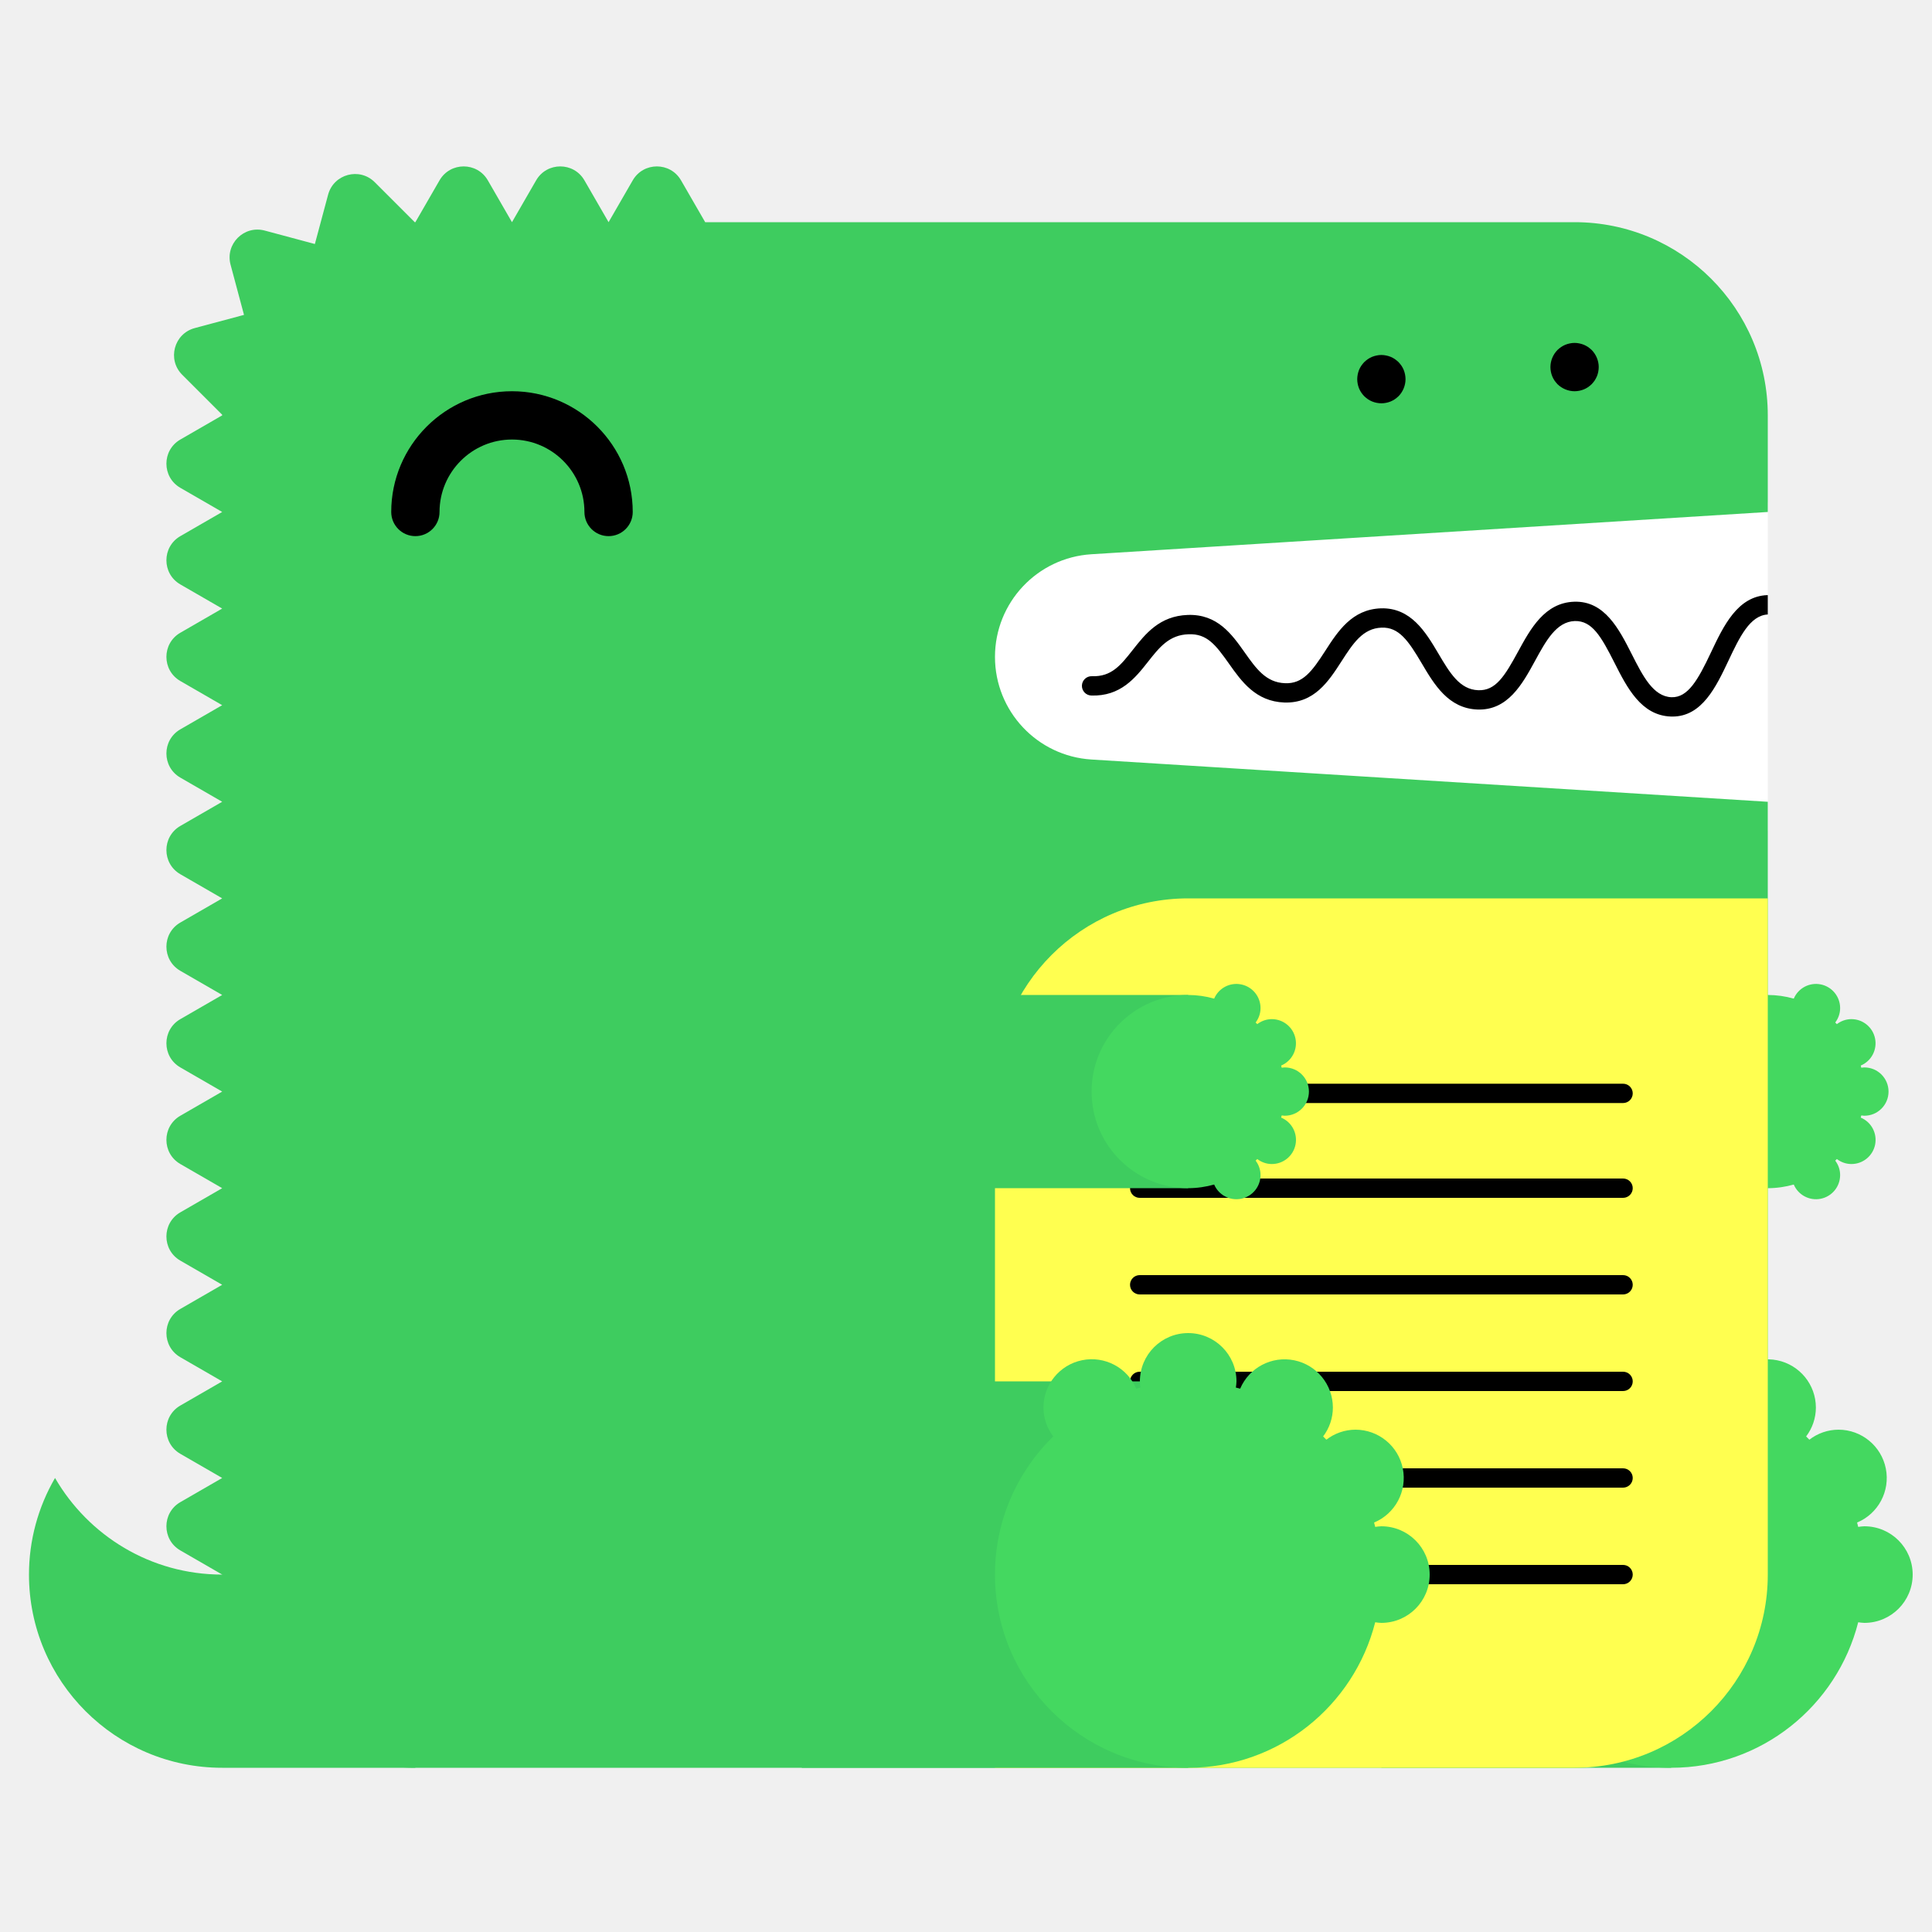
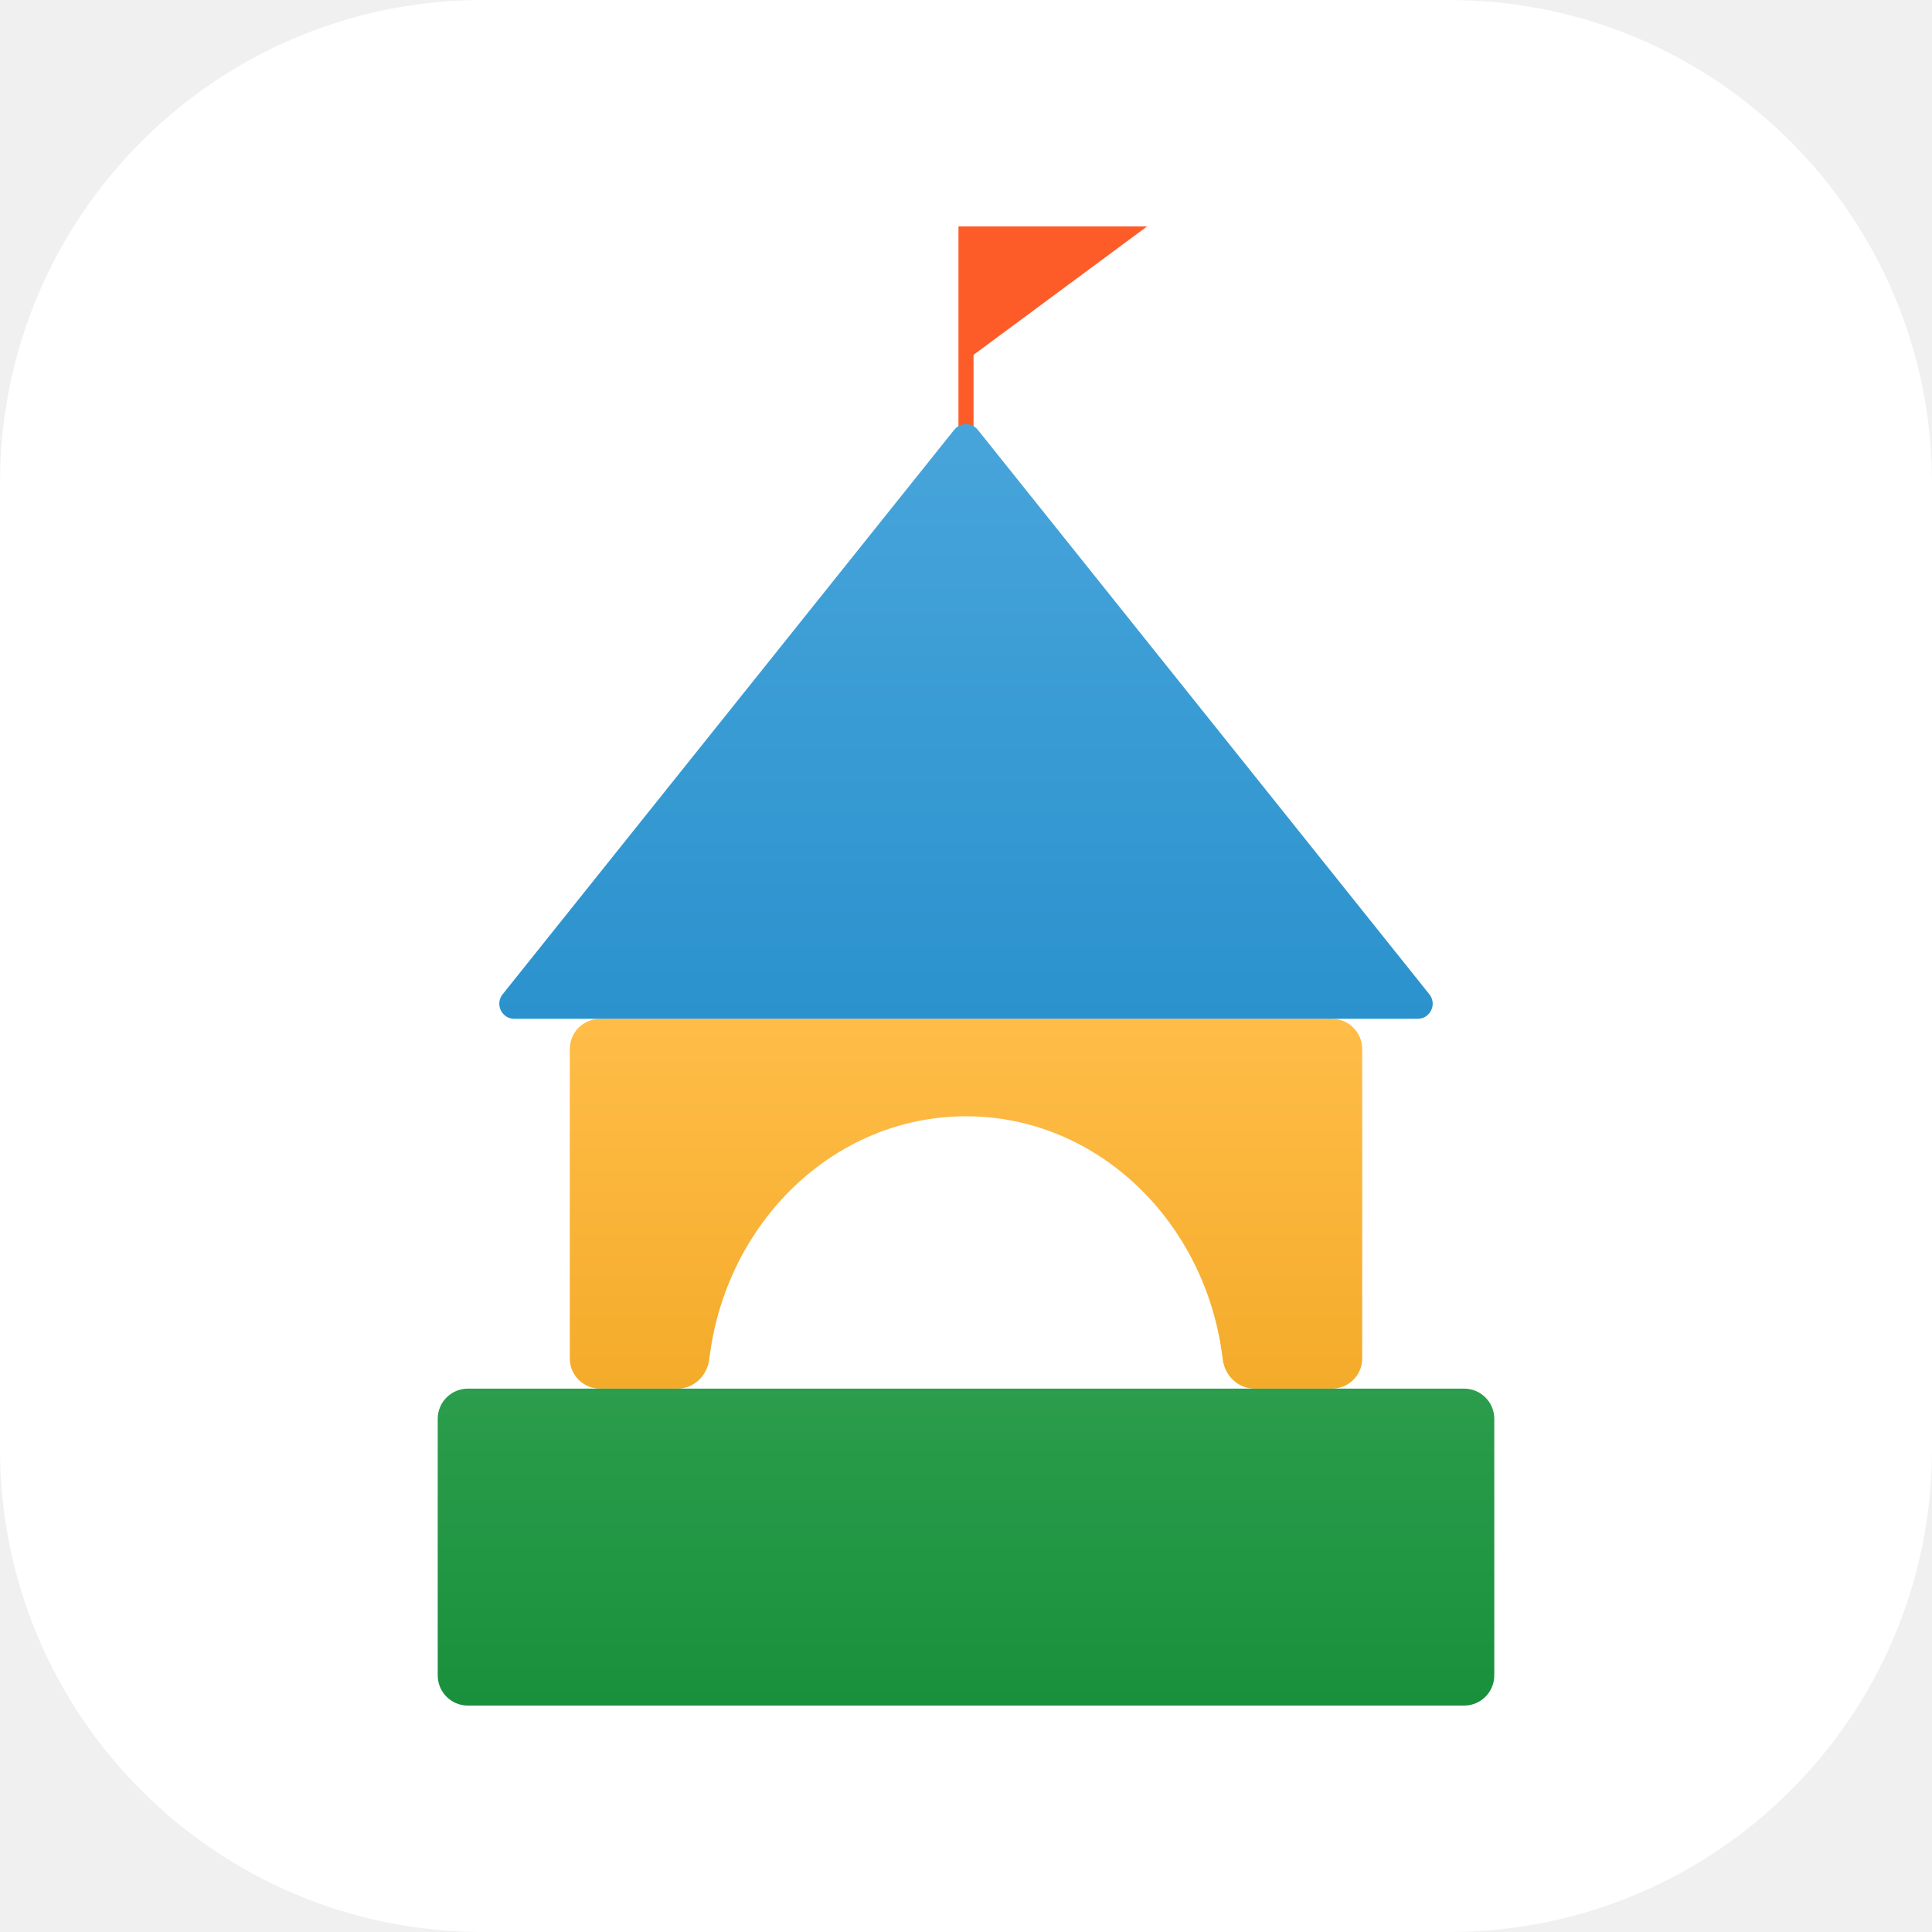
- <svg xmlns="http://www.w3.org/2000/svg" width="200" height="200" viewBox="0 0 200 200">
-   <g fill="none" fill-rule="evenodd">
-     <path fill="#FFF" d="M99 52h84v34H99z" />
-     <path d="M23 163c-7.398 0-13.843-4.027-17.303-10A19.886 19.886 0 0 0 3 163c0 11.046 8.954 20 20 20h20v-20H23z" fill="#3ECC5F" />
-     <path d="M112.98 57.376L183 53V43c0-11.046-8.954-20-20-20H73l-2.5-4.33c-1.112-1.925-3.889-1.925-5 0L63 23l-2.5-4.33c-1.111-1.925-3.889-1.925-5 0L53 23l-2.5-4.33c-1.111-1.925-3.889-1.925-5 0L43 23c-.022 0-.042.003-.065.003l-4.142-4.141c-1.57-1.571-4.252-.853-4.828 1.294l-1.369 5.104-5.192-1.392c-2.148-.575-4.111 1.389-3.535 3.536l1.39 5.193-5.102 1.367c-2.148.576-2.867 3.259-1.296 4.83l4.142 4.142c0 .021-.003.042-.003.064l-4.33 2.5c-1.925 1.111-1.925 3.889 0 5L23 53l-4.33 2.5c-1.925 1.111-1.925 3.889 0 5L23 63l-4.33 2.5c-1.925 1.111-1.925 3.889 0 5L23 73l-4.33 2.5c-1.925 1.111-1.925 3.889 0 5L23 83l-4.33 2.5c-1.925 1.111-1.925 3.889 0 5L23 93l-4.33 2.5c-1.925 1.111-1.925 3.889 0 5L23 103l-4.33 2.5c-1.925 1.111-1.925 3.889 0 5L23 113l-4.33 2.5c-1.925 1.111-1.925 3.889 0 5L23 123l-4.33 2.5c-1.925 1.111-1.925 3.889 0 5L23 133l-4.33 2.5c-1.925 1.111-1.925 3.889 0 5L23 143l-4.33 2.5c-1.925 1.111-1.925 3.889 0 5L23 153l-4.33 2.5c-1.925 1.111-1.925 3.889 0 5L23 163c0 11.046 8.954 20 20 20h120c11.046 0 20-8.954 20-20V83l-70.02-4.376A10.645 10.645 0 0 1 103 68c0-5.621 4.37-10.273 9.98-10.624" fill="#3ECC5F" />
-     <path fill="#3ECC5F" d="M143 183h30v-40h-30z" />
-     <path d="M193 158c-.219 0-.428.037-.639.064-.038-.15-.074-.301-.116-.451A5 5 0 0 0 190.32 148a4.96 4.96 0 0 0-3.016 1.036 26.531 26.531 0 0 0-.335-.336 4.955 4.955 0 0 0 1.011-2.987 5 5 0 0 0-9.599-1.959c-.148-.042-.297-.077-.445-.115.027-.211.064-.42.064-.639a5 5 0 0 0-5-5 5 5 0 0 0-5 5c0 .219.037.428.064.639-.148.038-.297.073-.445.115a4.998 4.998 0 0 0-9.599 1.959c0 1.125.384 2.151 1.011 2.987-3.717 3.632-6.031 8.693-6.031 14.3 0 11.046 8.954 20 20 20 9.339 0 17.16-6.41 19.361-15.064.211.027.42.064.639.064a5 5 0 0 0 5-5 5 5 0 0 0-5-5" fill="#44D860" />
-     <path fill="#3ECC5F" d="M153 123h30v-20h-30z" />
-     <path d="M193 115.5a2.5 2.5 0 1 0 0-5c-.109 0-.214.019-.319.032-.02-.075-.037-.15-.058-.225a2.501 2.501 0 0 0-.963-4.807c-.569 0-1.088.197-1.508.518a6.653 6.653 0 0 0-.168-.168c.314-.417.506-.931.506-1.494a2.5 2.5 0 0 0-4.8-.979A9.987 9.987 0 0 0 183 103c-5.522 0-10 4.478-10 10s4.478 10 10 10c.934 0 1.833-.138 2.69-.377a2.5 2.5 0 0 0 4.8-.979c0-.563-.192-1.077-.506-1.494.057-.055.113-.111.168-.168.42.321.939.518 1.508.518a2.5 2.5 0 0 0 .963-4.807c.021-.074.038-.15.058-.225.105.013.21.032.319.032" fill="#44D860" />
-     <path d="M63 55.5a2.5 2.5 0 0 1-2.5-2.5c0-4.136-3.364-7.5-7.5-7.5s-7.5 3.364-7.5 7.5a2.5 2.5 0 1 1-5 0c0-6.893 5.607-12.5 12.5-12.5S65.5 46.107 65.5 53a2.5 2.5 0 0 1-2.5 2.5" fill="#000" />
-     <path d="M103 183h60c11.046 0 20-8.954 20-20V93h-60c-11.046 0-20 8.954-20 20v70z" fill="#FFFF50" />
-     <path d="M168.02 124h-50.04a1 1 0 1 1 0-2h50.04a1 1 0 1 1 0 2m0 20h-50.04a1 1 0 1 1 0-2h50.04a1 1 0 1 1 0 2m0 20h-50.04a1 1 0 1 1 0-2h50.04a1 1 0 1 1 0 2m0-49.814h-50.04a1 1 0 1 1 0-2h50.04a1 1 0 1 1 0 2m0 19.814h-50.04a1 1 0 1 1 0-2h50.04a1 1 0 1 1 0 2m0 20h-50.04a1 1 0 1 1 0-2h50.04a1 1 0 1 1 0 2M183 61.611c-.012 0-.022-.006-.034-.005-3.09.105-4.552 3.196-5.842 5.923-1.346 2.85-2.387 4.703-4.093 4.647-1.889-.068-2.969-2.202-4.113-4.46-1.314-2.594-2.814-5.536-5.963-5.426-3.046.104-4.513 2.794-5.807 5.167-1.377 2.528-2.314 4.065-4.121 3.994-1.927-.07-2.951-1.805-4.136-3.813-1.321-2.236-2.848-4.75-5.936-4.664-2.994.103-4.465 2.385-5.763 4.4-1.373 2.13-2.335 3.428-4.165 3.351-1.973-.07-2.992-1.51-4.171-3.177-1.324-1.873-2.816-3.993-5.895-3.89-2.928.1-4.399 1.97-5.696 3.618-1.232 1.564-2.194 2.802-4.229 2.724a1 1 0 0 0-.072 2c3.017.101 4.545-1.8 5.872-3.487 1.177-1.496 2.193-2.787 4.193-2.855 1.926-.082 2.829 1.115 4.195 3.045 1.297 1.834 2.769 3.914 5.731 4.021 3.103.104 4.596-2.215 5.918-4.267 1.182-1.834 2.202-3.417 4.15-3.484 1.793-.067 2.769 1.35 4.145 3.681 1.297 2.197 2.766 4.686 5.787 4.796 3.125.108 4.634-2.62 5.949-5.035 1.139-2.088 2.214-4.06 4.119-4.126 1.793-.042 2.728 1.595 4.111 4.33 1.292 2.553 2.757 5.445 5.825 5.556l.169.003c3.064 0 4.518-3.075 5.805-5.794 1.139-2.41 2.217-4.68 4.067-4.773v-2z" fill="#000" />
-     <path fill="#3ECC5F" d="M83 183h40v-40H83z" />
-     <path d="M143 158c-.219 0-.428.037-.639.064-.038-.15-.074-.301-.116-.451A5 5 0 0 0 140.32 148a4.96 4.96 0 0 0-3.016 1.036 26.531 26.531 0 0 0-.335-.336 4.955 4.955 0 0 0 1.011-2.987 5 5 0 0 0-9.599-1.959c-.148-.042-.297-.077-.445-.115.027-.211.064-.42.064-.639a5 5 0 0 0-5-5 5 5 0 0 0-5 5c0 .219.037.428.064.639-.148.038-.297.073-.445.115a4.998 4.998 0 0 0-9.599 1.959c0 1.125.384 2.151 1.011 2.987-3.717 3.632-6.031 8.693-6.031 14.3 0 11.046 8.954 20 20 20 9.339 0 17.16-6.41 19.361-15.064.211.027.42.064.639.064a5 5 0 0 0 5-5 5 5 0 0 0-5-5" fill="#44D860" />
-     <path fill="#3ECC5F" d="M83 123h40v-20H83z" />
-     <path d="M133 115.5a2.5 2.5 0 1 0 0-5c-.109 0-.214.019-.319.032-.02-.075-.037-.15-.058-.225a2.501 2.501 0 0 0-.963-4.807c-.569 0-1.088.197-1.508.518a6.653 6.653 0 0 0-.168-.168c.314-.417.506-.931.506-1.494a2.5 2.5 0 0 0-4.8-.979A9.987 9.987 0 0 0 123 103c-5.522 0-10 4.478-10 10s4.478 10 10 10c.934 0 1.833-.138 2.69-.377a2.5 2.5 0 0 0 4.8-.979c0-.563-.192-1.077-.506-1.494.057-.055.113-.111.168-.168.42.321.939.518 1.508.518a2.5 2.5 0 0 0 .963-4.807c.021-.074.038-.15.058-.225.105.013.21.032.319.032" fill="#44D860" />
-     <path d="M143 41.75c-.16 0-.33-.02-.49-.05a2.52 2.52 0 0 1-.47-.14c-.15-.06-.29-.14-.431-.23-.13-.09-.259-.2-.38-.31-.109-.12-.219-.24-.309-.38s-.17-.28-.231-.43a2.619 2.619 0 0 1-.189-.96c0-.16.02-.33.05-.49.03-.16.08-.31.139-.47.061-.15.141-.29.231-.43.09-.13.2-.26.309-.38.121-.11.25-.22.38-.31.141-.09.281-.17.431-.23.149-.06.31-.11.47-.14.32-.07.65-.07.98 0 .159.03.32.08.47.14.149.06.29.14.43.23.13.09.259.2.38.31.11.12.22.25.31.38.09.14.17.28.23.43.06.16.11.31.14.47.029.16.05.33.05.49 0 .66-.271 1.31-.73 1.77-.121.11-.25.22-.38.31-.14.09-.281.17-.43.23a2.565 2.565 0 0 1-.96.19m20-1.25c-.66 0-1.3-.27-1.771-.73a3.802 3.802 0 0 1-.309-.38c-.09-.14-.17-.28-.231-.43a2.619 2.619 0 0 1-.189-.96c0-.66.27-1.3.729-1.77.121-.11.25-.22.38-.31.141-.09.281-.17.431-.23.149-.06.31-.11.47-.14.32-.07.66-.07.98 0 .159.03.32.08.47.14.149.06.29.14.43.23.13.09.259.2.38.31.459.47.73 1.11.73 1.77 0 .16-.021.33-.05.49-.03.16-.08.32-.14.47-.07.15-.14.29-.23.43-.09.13-.2.26-.31.38-.121.11-.25.22-.38.31-.14.09-.281.17-.43.23a2.565 2.565 0 0 1-.96.19" fill="#000" />
+ <svg xmlns="http://www.w3.org/2000/svg" width="512" height="512" viewBox="0 0 512 512" fill="none">
+   <g clip-path="url(#clip0_5105_10665)">
+     <path d="M0 128C0 57.308 57.308 0 128 0H384C454.692 0 512 57.308 512 128V384C512 454.692 454.692 512 384 512H128C57.308 512 0 454.692 0 384V128Z" fill="white" />
+     <path fill-rule="evenodd" clip-rule="evenodd" d="M361 278C361 273.582 357.418 270 353 270H159C154.582 270 151 273.582 151 278V360C151 364.418 154.582 368 159 368H179.592C183.946 368 187.457 364.506 187.972 360.183C192.298 323.879 221.106 295.823 256 295.823C290.894 295.823 319.702 323.879 324.027 360.183C324.543 364.506 328.054 368 332.408 368H353C357.418 368 361 364.418 361 360V278Z" fill="url(#paint0_linear_5105_10665)" />
+     <path d="M116 376C116 371.582 119.582 368 124 368H388C392.418 368 396 371.582 396 376V444C396 448.418 392.418 452 388 452H124C119.582 452 116 448.418 116 444V376Z" fill="url(#paint1_linear_5105_10665)" />
+     <path fill-rule="evenodd" clip-rule="evenodd" d="M258 60H254V97V118H258V94.04L304 60H258Z" fill="#FD5C29" />
+     <path d="M252.876 113.904C254.478 111.903 257.522 111.903 259.123 113.904L378.801 263.501C380.896 266.12 379.031 270 375.677 270H136.322C132.968 270 131.104 266.12 133.199 263.501L252.876 113.904Z" fill="url(#paint2_linear_5105_10665)" />
  </g>
+   <defs>
+     <linearGradient id="paint0_linear_5105_10665" x1="256" y1="270" x2="256" y2="368" gradientUnits="userSpaceOnUse">
+       <stop stop-color="#FFBD48" />
+       <stop offset="1" stop-color="#F4AB2A" />
+     </linearGradient>
+     <linearGradient id="paint1_linear_5105_10665" x1="256" y1="368" x2="256" y2="452" gradientUnits="userSpaceOnUse">
+       <stop stop-color="#2B9D4C" />
+       <stop offset="1" stop-color="#19903C" />
+     </linearGradient>
+     <linearGradient id="paint2_linear_5105_10665" x1="256" y1="110" x2="256" y2="270" gradientUnits="userSpaceOnUse">
+       <stop stop-color="#48A5DB" />
+       <stop offset="1" stop-color="#2B92CD" />
+     </linearGradient>
+     <clipPath id="clip0_5105_10665">
+       <rect width="512" height="512" fill="white" />
+     </clipPath>
+   </defs>
</svg>
